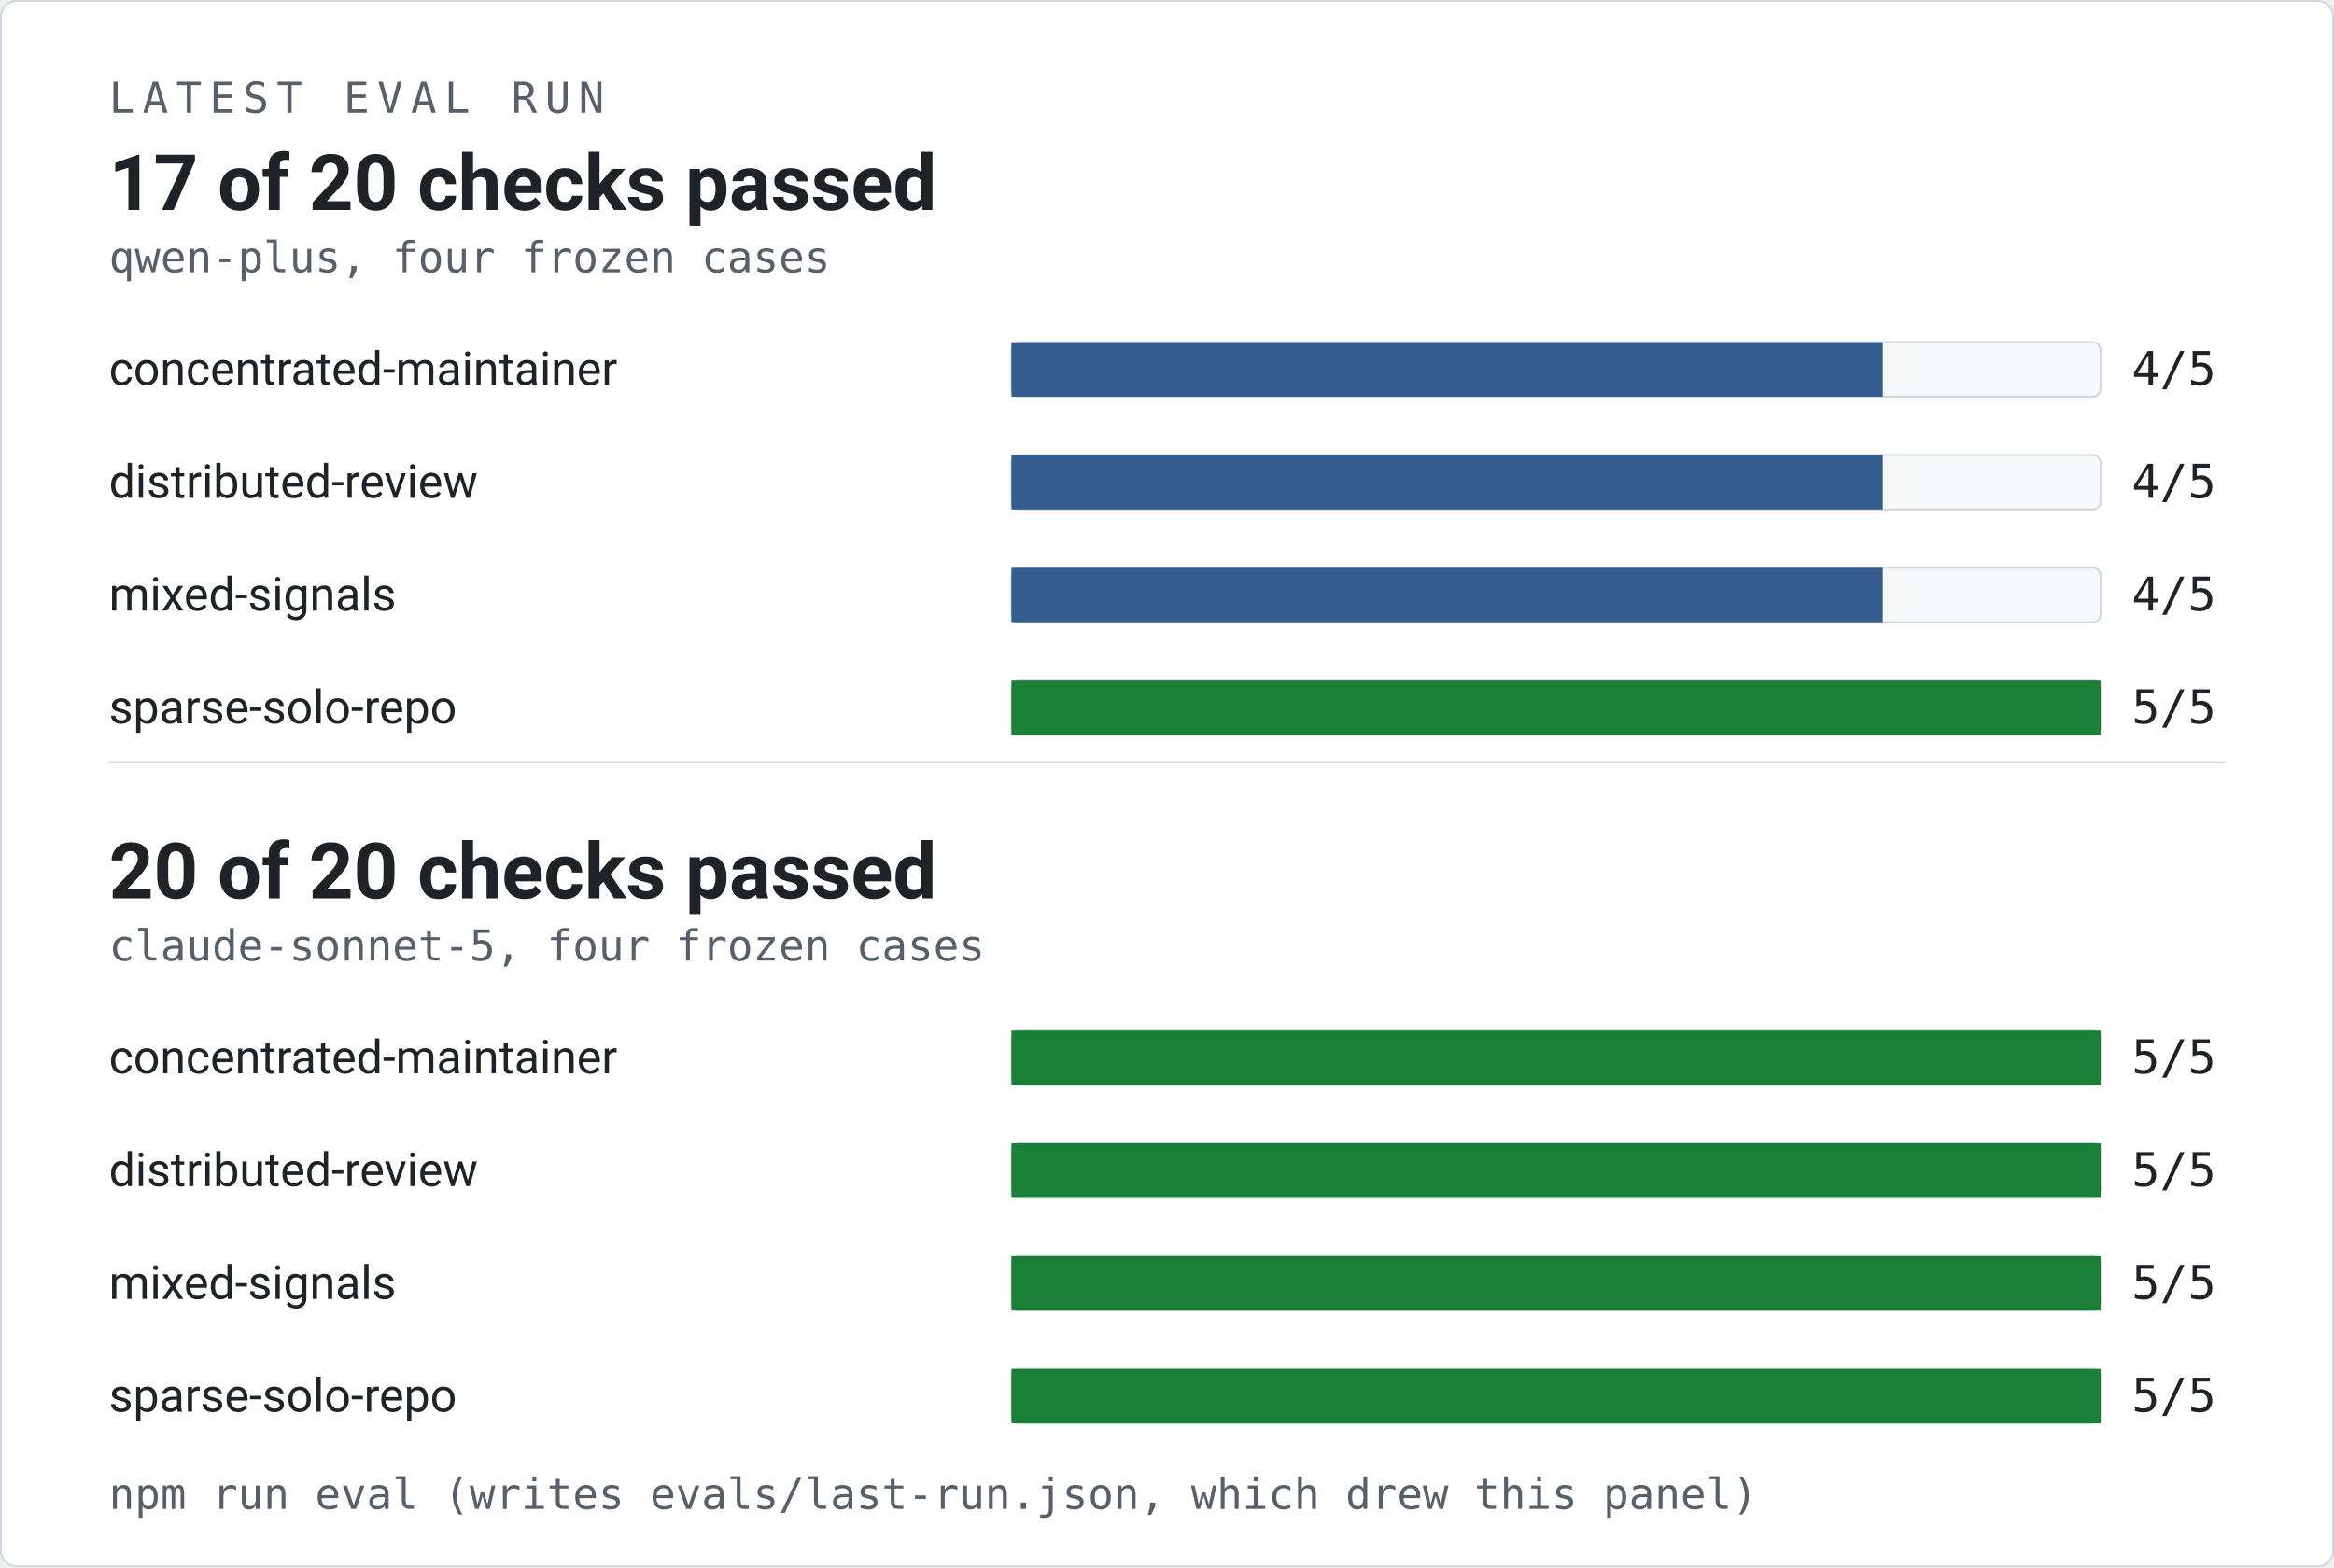
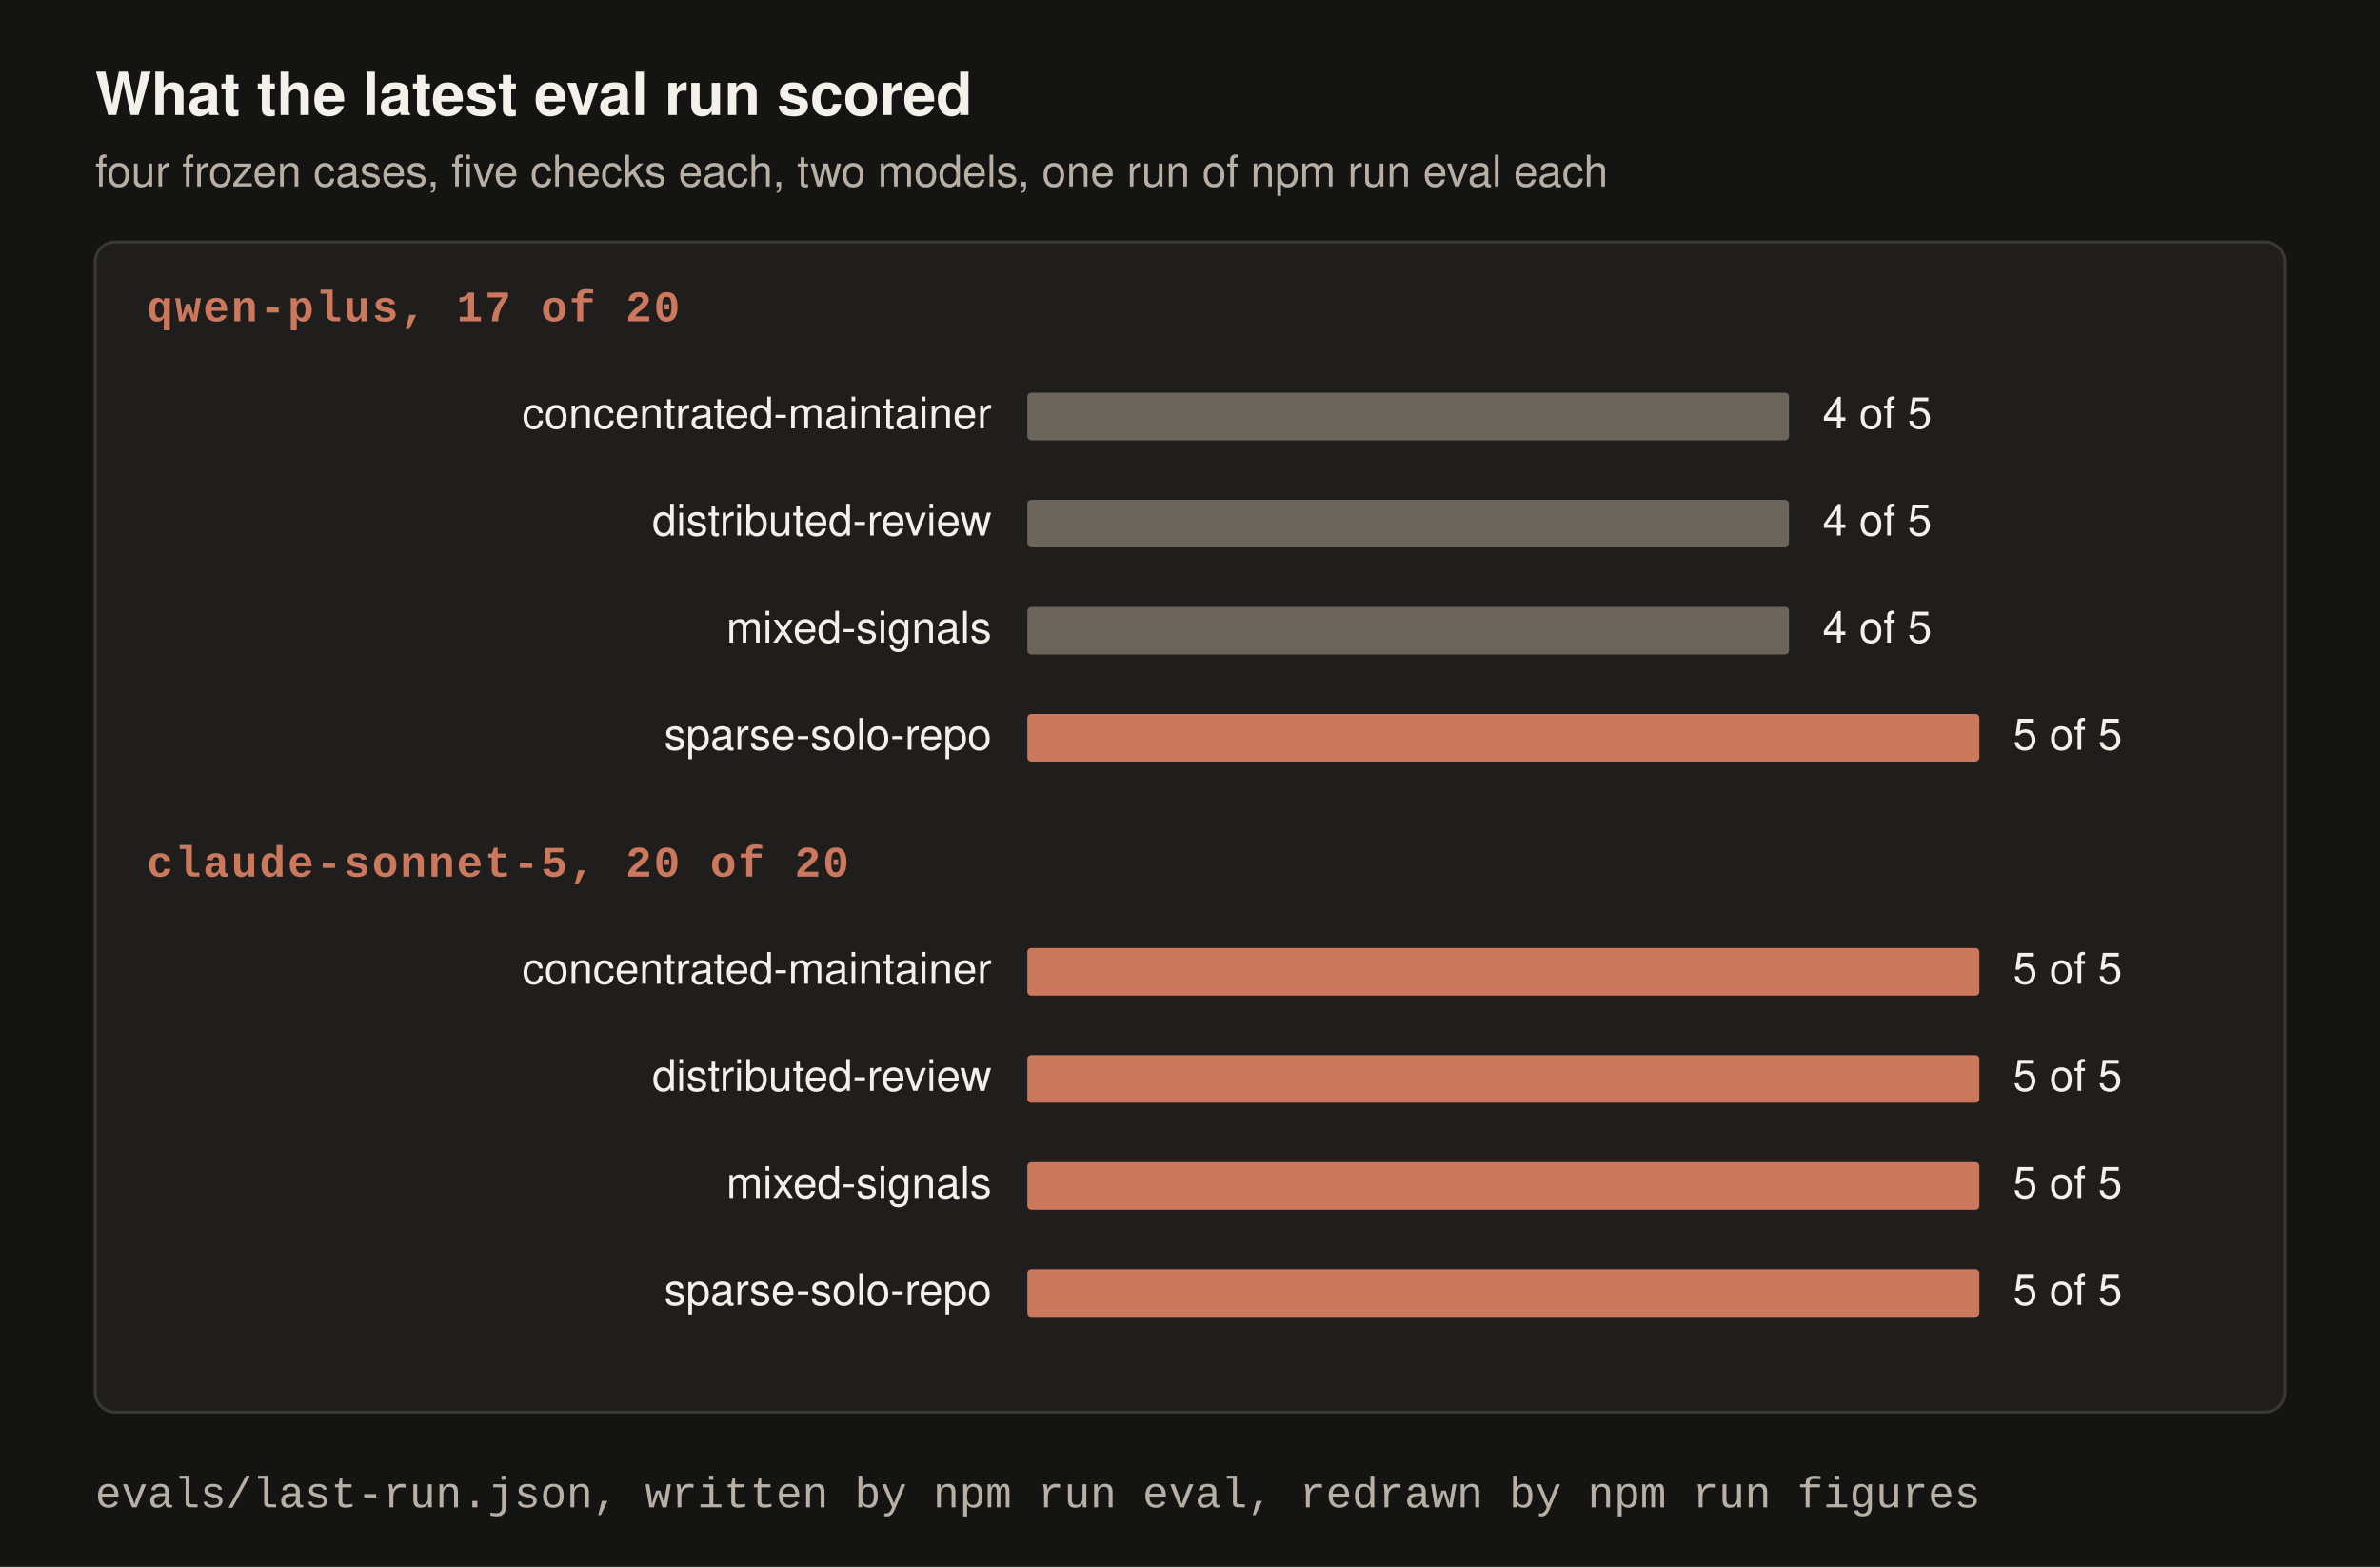
- <svg xmlns="http://www.w3.org/2000/svg" viewBox="0 0 1200 806" width="100%" role="img" aria-label="Eval run">
-   <rect x="0.5" y="0.5" width="1199" height="805" rx="8" fill="#ffffff" stroke="#d0d7de" />
-   <text x="56" y="58" font-family="ui-monospace, 'SF Mono', Menlo, Consolas, monospace" font-size="22" fill="#57606a" letter-spacing="4">LATEST EVAL RUN</text>
-   <text x="56" y="108" font-family="-apple-system, 'Segoe UI', Roboto, Helvetica, Arial, sans-serif" font-size="40" fill="#1f2328" font-weight="700">17 of 20 checks passed</text>
-   <text x="56" y="140" font-family="ui-monospace, 'SF Mono', Menlo, Consolas, monospace" font-size="22" fill="#57606a">qwen-plus, four frozen cases</text>
-   <text x="56" y="198" font-family="-apple-system, 'Segoe UI', Roboto, Helvetica, Arial, sans-serif" font-size="24" fill="#1f2328">concentrated-maintainer</text>
-   <rect x="520" y="176" width="560" height="28" rx="4" fill="#f6f8fa" stroke="#d0d7de" stroke-width="1" />
-   <rect x="520" y="176" width="448" height="28" fill="#345c8f" />
-   <text x="1096" y="198" font-family="ui-monospace, 'SF Mono', Menlo, Consolas, monospace" font-size="24" fill="#1f2328">4/5</text>
-   <text x="56" y="256" font-family="-apple-system, 'Segoe UI', Roboto, Helvetica, Arial, sans-serif" font-size="24" fill="#1f2328">distributed-review</text>
-   <rect x="520" y="234" width="560" height="28" rx="4" fill="#f6f8fa" stroke="#d0d7de" stroke-width="1" />
-   <rect x="520" y="234" width="448" height="28" fill="#345c8f" />
-   <text x="1096" y="256" font-family="ui-monospace, 'SF Mono', Menlo, Consolas, monospace" font-size="24" fill="#1f2328">4/5</text>
-   <text x="56" y="314" font-family="-apple-system, 'Segoe UI', Roboto, Helvetica, Arial, sans-serif" font-size="24" fill="#1f2328">mixed-signals</text>
-   <rect x="520" y="292" width="560" height="28" rx="4" fill="#f6f8fa" stroke="#d0d7de" stroke-width="1" />
-   <rect x="520" y="292" width="448" height="28" fill="#345c8f" />
-   <text x="1096" y="314" font-family="ui-monospace, 'SF Mono', Menlo, Consolas, monospace" font-size="24" fill="#1f2328">4/5</text>
-   <text x="56" y="372" font-family="-apple-system, 'Segoe UI', Roboto, Helvetica, Arial, sans-serif" font-size="24" fill="#1f2328">sparse-solo-repo</text>
-   <rect x="520" y="350" width="560" height="28" rx="4" fill="#f6f8fa" stroke="#d0d7de" stroke-width="1" />
-   <rect x="520" y="350" width="560" height="28" fill="#1a7f37" />
-   <text x="1096" y="372" font-family="ui-monospace, 'SF Mono', Menlo, Consolas, monospace" font-size="24" fill="#1f2328">5/5</text>
-   <line x1="56" y1="392" x2="1144" y2="392" stroke="#d0d7de" stroke-width="1" />
-   <text x="56" y="462" font-family="-apple-system, 'Segoe UI', Roboto, Helvetica, Arial, sans-serif" font-size="40" fill="#1f2328" font-weight="700">20 of 20 checks passed</text>
-   <text x="56" y="494" font-family="ui-monospace, 'SF Mono', Menlo, Consolas, monospace" font-size="22" fill="#57606a">claude-sonnet-5, four frozen cases</text>
-   <text x="56" y="552" font-family="-apple-system, 'Segoe UI', Roboto, Helvetica, Arial, sans-serif" font-size="24" fill="#1f2328">concentrated-maintainer</text>
-   <rect x="520" y="530" width="560" height="28" rx="4" fill="#f6f8fa" stroke="#d0d7de" stroke-width="1" />
-   <rect x="520" y="530" width="560" height="28" fill="#1a7f37" />
-   <text x="1096" y="552" font-family="ui-monospace, 'SF Mono', Menlo, Consolas, monospace" font-size="24" fill="#1f2328">5/5</text>
-   <text x="56" y="610" font-family="-apple-system, 'Segoe UI', Roboto, Helvetica, Arial, sans-serif" font-size="24" fill="#1f2328">distributed-review</text>
-   <rect x="520" y="588" width="560" height="28" rx="4" fill="#f6f8fa" stroke="#d0d7de" stroke-width="1" />
-   <rect x="520" y="588" width="560" height="28" fill="#1a7f37" />
-   <text x="1096" y="610" font-family="ui-monospace, 'SF Mono', Menlo, Consolas, monospace" font-size="24" fill="#1f2328">5/5</text>
-   <text x="56" y="668" font-family="-apple-system, 'Segoe UI', Roboto, Helvetica, Arial, sans-serif" font-size="24" fill="#1f2328">mixed-signals</text>
-   <rect x="520" y="646" width="560" height="28" rx="4" fill="#f6f8fa" stroke="#d0d7de" stroke-width="1" />
-   <rect x="520" y="646" width="560" height="28" fill="#1a7f37" />
-   <text x="1096" y="668" font-family="ui-monospace, 'SF Mono', Menlo, Consolas, monospace" font-size="24" fill="#1f2328">5/5</text>
-   <text x="56" y="726" font-family="-apple-system, 'Segoe UI', Roboto, Helvetica, Arial, sans-serif" font-size="24" fill="#1f2328">sparse-solo-repo</text>
-   <rect x="520" y="704" width="560" height="28" rx="4" fill="#f6f8fa" stroke="#d0d7de" stroke-width="1" />
-   <rect x="520" y="704" width="560" height="28" fill="#1a7f37" />
-   <text x="1096" y="726" font-family="ui-monospace, 'SF Mono', Menlo, Consolas, monospace" font-size="24" fill="#1f2328">5/5</text>
-   <text x="56" y="776" font-family="ui-monospace, 'SF Mono', Menlo, Consolas, monospace" font-size="22" fill="#57606a">npm run eval   (writes evals/last-run.json, which drew this panel)</text>
+ <svg xmlns="http://www.w3.org/2000/svg" viewBox="0 0 1200 790" width="100%" role="img" aria-label="Eval run">
+   <rect x="0" y="0" width="1200" height="790" fill="#141413" />
+   <text x="48" y="58" font-family="Helvetica Neue,Helvetica,Arial,sans-serif" font-size="30" fill="#F4F1EA" font-weight="700">What the latest eval run scored</text>
+   <text x="48" y="94" font-family="Helvetica Neue,Helvetica,Arial,sans-serif" font-size="22" fill="#B8B0A4">four frozen cases, five checks each, two models, one run of npm run eval each</text>
+   <rect x="48" y="122" width="1104" height="590" rx="10" fill="#1F1E1D" stroke="#3A3734" stroke-width="1.5" />
+   <text x="74" y="162" font-family="SFMono-Regular,Menlo,Consolas,Liberation Mono,monospace" font-size="22" fill="#CC785C" font-weight="700" letter-spacing="1">qwen-plus, 17 of 20</text>
+   <text x="500" y="216" font-family="Helvetica Neue,Helvetica,Arial,sans-serif" font-size="22" fill="#F4F1EA" text-anchor="end">concentrated-maintainer</text>
+   <rect x="518" y="198" width="384" height="24" rx="2" fill="#6B645A" />
+   <text x="919" y="216" font-family="Helvetica Neue,Helvetica,Arial,sans-serif" font-size="22" fill="#F4F1EA">4 of 5</text>
+   <text x="500" y="270" font-family="Helvetica Neue,Helvetica,Arial,sans-serif" font-size="22" fill="#F4F1EA" text-anchor="end">distributed-review</text>
+   <rect x="518" y="252" width="384" height="24" rx="2" fill="#6B645A" />
+   <text x="919" y="270" font-family="Helvetica Neue,Helvetica,Arial,sans-serif" font-size="22" fill="#F4F1EA">4 of 5</text>
+   <text x="500" y="324" font-family="Helvetica Neue,Helvetica,Arial,sans-serif" font-size="22" fill="#F4F1EA" text-anchor="end">mixed-signals</text>
+   <rect x="518" y="306" width="384" height="24" rx="2" fill="#6B645A" />
+   <text x="919" y="324" font-family="Helvetica Neue,Helvetica,Arial,sans-serif" font-size="22" fill="#F4F1EA">4 of 5</text>
+   <text x="500" y="378" font-family="Helvetica Neue,Helvetica,Arial,sans-serif" font-size="22" fill="#F4F1EA" text-anchor="end">sparse-solo-repo</text>
+   <rect x="518" y="360" width="480" height="24" rx="2" fill="#CC785C" />
+   <text x="1015" y="378" font-family="Helvetica Neue,Helvetica,Arial,sans-serif" font-size="22" fill="#F4F1EA">5 of 5</text>
+   <text x="74" y="442" font-family="SFMono-Regular,Menlo,Consolas,Liberation Mono,monospace" font-size="22" fill="#CC785C" font-weight="700" letter-spacing="1">claude-sonnet-5, 20 of 20</text>
+   <text x="500" y="496" font-family="Helvetica Neue,Helvetica,Arial,sans-serif" font-size="22" fill="#F4F1EA" text-anchor="end">concentrated-maintainer</text>
+   <rect x="518" y="478" width="480" height="24" rx="2" fill="#CC785C" />
+   <text x="1015" y="496" font-family="Helvetica Neue,Helvetica,Arial,sans-serif" font-size="22" fill="#F4F1EA">5 of 5</text>
+   <text x="500" y="550" font-family="Helvetica Neue,Helvetica,Arial,sans-serif" font-size="22" fill="#F4F1EA" text-anchor="end">distributed-review</text>
+   <rect x="518" y="532" width="480" height="24" rx="2" fill="#CC785C" />
+   <text x="1015" y="550" font-family="Helvetica Neue,Helvetica,Arial,sans-serif" font-size="22" fill="#F4F1EA">5 of 5</text>
+   <text x="500" y="604" font-family="Helvetica Neue,Helvetica,Arial,sans-serif" font-size="22" fill="#F4F1EA" text-anchor="end">mixed-signals</text>
+   <rect x="518" y="586" width="480" height="24" rx="2" fill="#CC785C" />
+   <text x="1015" y="604" font-family="Helvetica Neue,Helvetica,Arial,sans-serif" font-size="22" fill="#F4F1EA">5 of 5</text>
+   <text x="500" y="658" font-family="Helvetica Neue,Helvetica,Arial,sans-serif" font-size="22" fill="#F4F1EA" text-anchor="end">sparse-solo-repo</text>
+   <rect x="518" y="640" width="480" height="24" rx="2" fill="#CC785C" />
+   <text x="1015" y="658" font-family="Helvetica Neue,Helvetica,Arial,sans-serif" font-size="22" fill="#F4F1EA">5 of 5</text>
+   <text x="48" y="760" font-family="SFMono-Regular,Menlo,Consolas,Liberation Mono,monospace" font-size="22" fill="#B8B0A4">evals/last-run.json, written by npm run eval, redrawn by npm run figures</text>
</svg>
